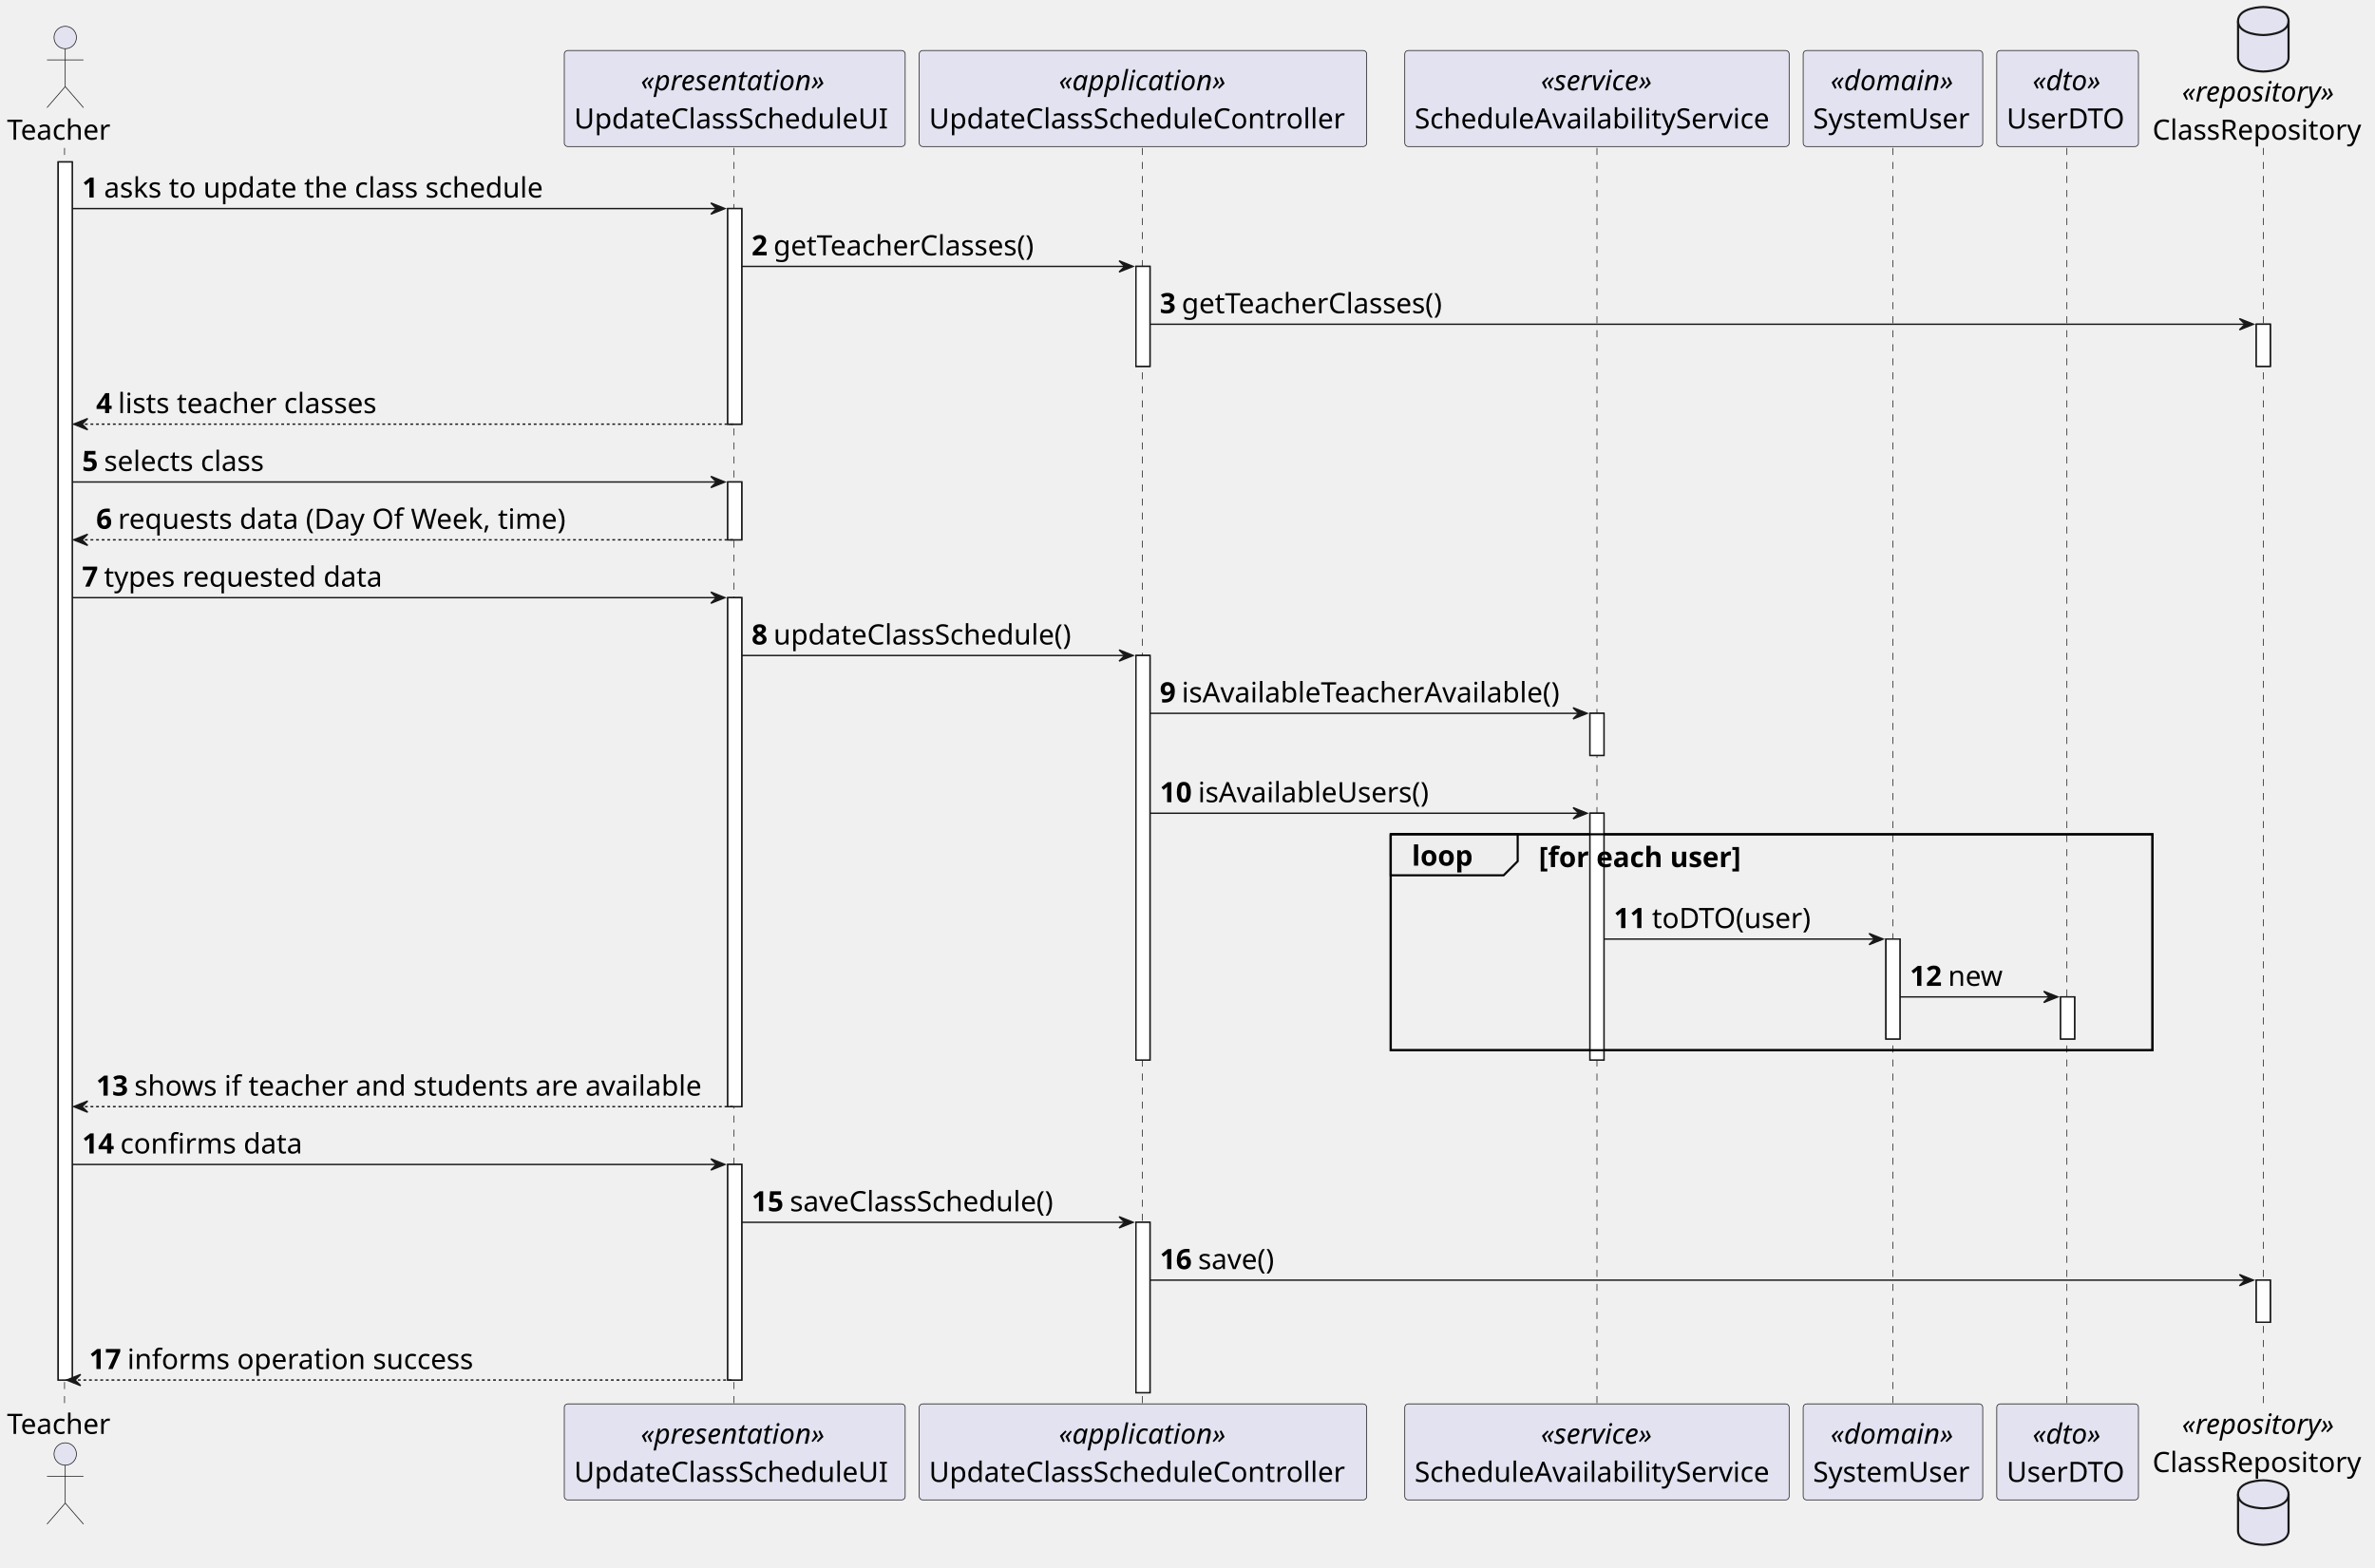
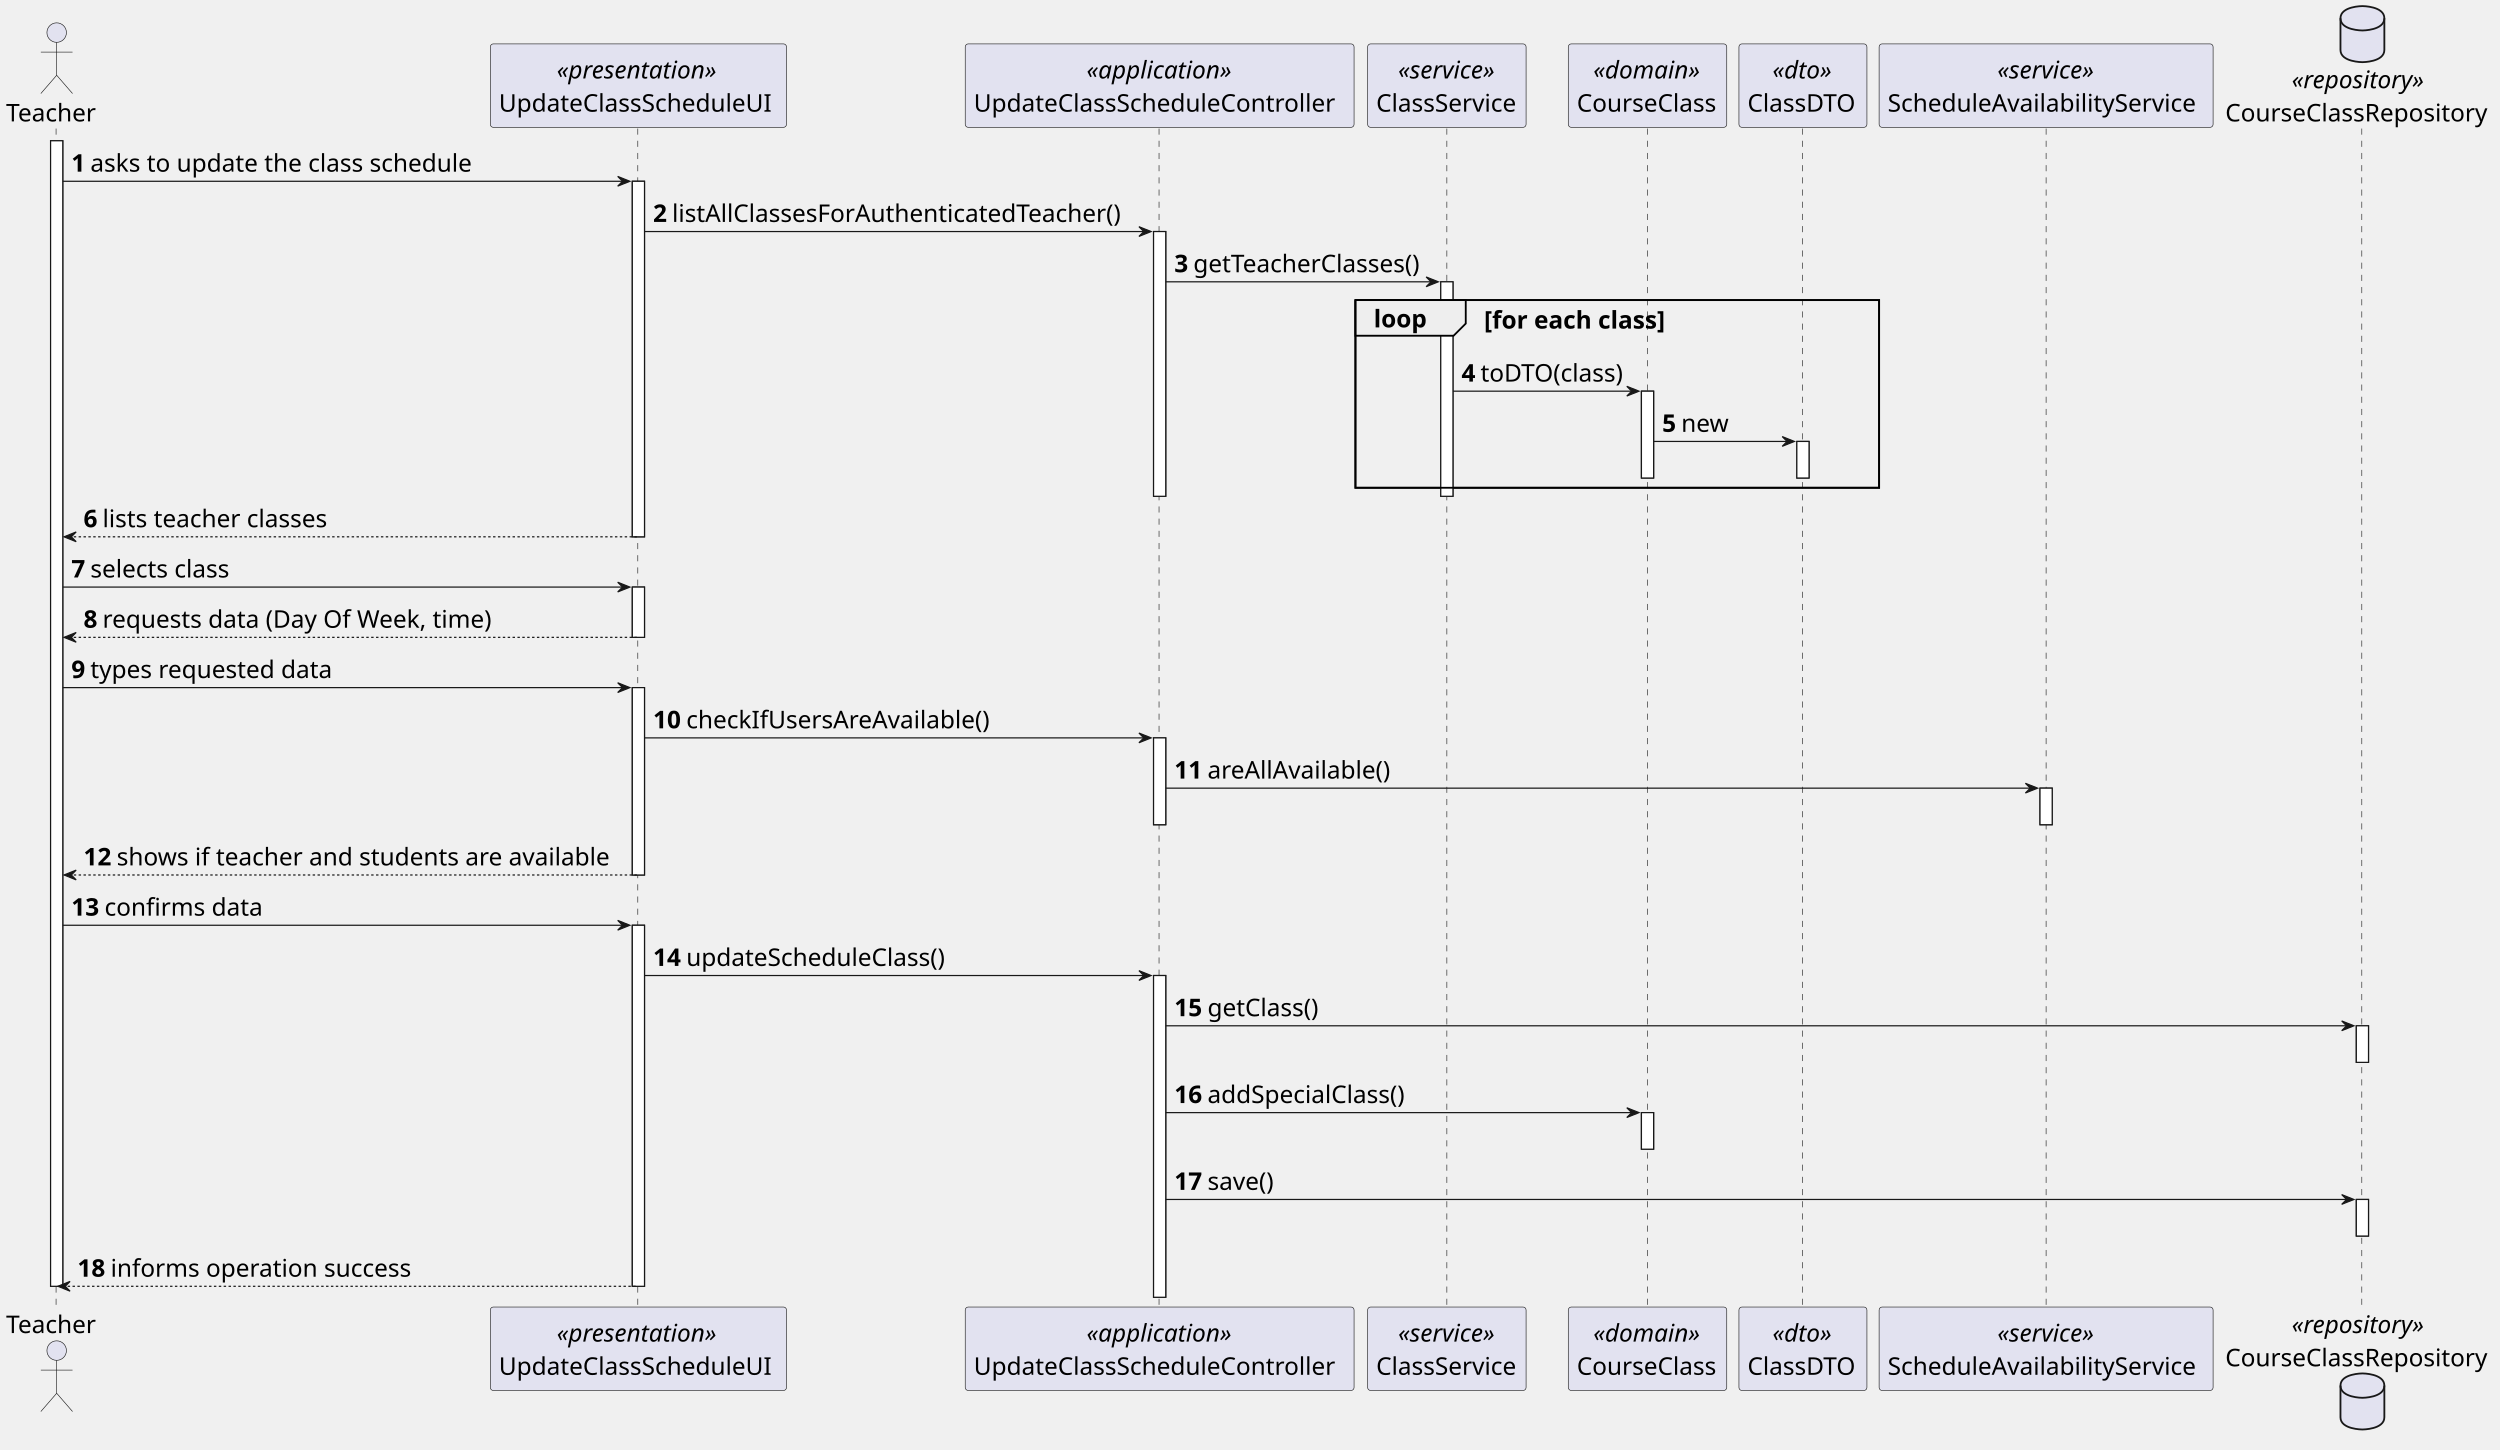
- <svg xmlns="http://www.w3.org/2000/svg" contentStyleType="text/css" height="1118px" preserveAspectRatio="none" style="width:1693px;height:1118px;background:#FFFFFF;" version="1.1" viewBox="0 0 1693 1118" width="1693px" zoomAndPan="magnify">
+ <svg xmlns="http://www.w3.org/2000/svg" contentStyleType="text/css" height="1189px" preserveAspectRatio="none" style="width:2051px;height:1189px;background:#FFFFFF;" version="1.1" viewBox="0 0 2051 1189" width="2051px" zoomAndPan="magnify">
  <defs />
  <g>
-     <rect fill="#FFFFFF" height="868.559" style="stroke:#181818;stroke-width:1.0;" width="10" x="41.5" y="115.48" />
-     <rect fill="#FFFFFF" height="153.72" style="stroke:#181818;stroke-width:1.0;" width="10" x="518.75" y="148.72" />
-     <rect fill="#FFFFFF" height="41.24" style="stroke:#181818;stroke-width:1.0;" width="10" x="518.75" y="343.68" />
-     <rect fill="#FFFFFF" height="362.92" style="stroke:#181818;stroke-width:1.0;" width="10" x="518.75" y="426.16" />
-     <rect fill="#FFFFFF" height="153.72" style="stroke:#181818;stroke-width:1.0;" width="10" x="518.75" y="830.319" />
-     <rect fill="#FFFFFF" height="71.24" style="stroke:#181818;stroke-width:1.0;" width="10" x="809.75" y="189.96" />
-     <rect fill="#FFFFFF" height="288.44" style="stroke:#181818;stroke-width:1.0;" width="10" x="809.75" y="467.4" />
-     <rect fill="#FFFFFF" height="121.48" style="stroke:#181818;stroke-width:1.0;" width="10" x="809.75" y="871.559" />
-     <rect fill="#FFFFFF" height="30" style="stroke:#181818;stroke-width:1.0;" width="10" x="1133.375" y="508.64" />
-     <rect fill="#FFFFFF" height="175.96" style="stroke:#181818;stroke-width:1.0;" width="10" x="1133.375" y="579.88" />
-     <rect fill="#FFFFFF" height="71.24" style="stroke:#181818;stroke-width:1.0;" width="10" x="1344.375" y="669.6" />
-     <rect fill="#FFFFFF" height="30" style="stroke:#181818;stroke-width:1.0;" width="10" x="1468.875" y="710.84" />
-     <rect fill="#FFFFFF" height="30" style="stroke:#181818;stroke-width:1.0;" width="10" x="1608.375" y="231.2" />
-     <rect fill="#FFFFFF" height="30" style="stroke:#181818;stroke-width:1.0;" width="10" x="1608.375" y="912.799" />
-     <rect fill="none" height="153.96" style="stroke:#000000;stroke-width:1.5;" width="543" x="991.375" y="594.88" />
-     <line style="stroke:#181818;stroke-width:0.5;stroke-dasharray:5.0,5.0;" x1="46" x2="46" y1="105.48" y2="1002.039" />
-     <line style="stroke:#181818;stroke-width:0.5;stroke-dasharray:5.0,5.0;" x1="523.25" x2="523.25" y1="105.48" y2="1002.039" />
-     <line style="stroke:#181818;stroke-width:0.5;stroke-dasharray:5.0,5.0;" x1="814.25" x2="814.25" y1="105.48" y2="1002.039" />
-     <line style="stroke:#181818;stroke-width:0.5;stroke-dasharray:5.0,5.0;" x1="1138.375" x2="1138.375" y1="105.48" y2="1002.039" />
-     <line style="stroke:#181818;stroke-width:0.5;stroke-dasharray:5.0,5.0;" x1="1349.375" x2="1349.375" y1="105.48" y2="1002.039" />
-     <line style="stroke:#181818;stroke-width:0.5;stroke-dasharray:5.0,5.0;" x1="1473.375" x2="1473.375" y1="105.48" y2="1002.039" />
-     <line style="stroke:#181818;stroke-width:0.5;stroke-dasharray:5.0,5.0;" x1="1613.375" x2="1613.375" y1="105.48" y2="1002.039" />
+     <rect fill="#FFFFFF" height="939.799" style="stroke:#181818;stroke-width:1.0;" width="10" x="41.5" y="115.48" />
+     <rect fill="#FFFFFF" height="291.68" style="stroke:#181818;stroke-width:1.0;" width="10" x="518.75" y="148.72" />
+     <rect fill="#FFFFFF" height="41.24" style="stroke:#181818;stroke-width:1.0;" width="10" x="518.75" y="481.64" />
+     <rect fill="#FFFFFF" height="153.72" style="stroke:#181818;stroke-width:1.0;" width="10" x="518.75" y="564.12" />
+     <rect fill="#FFFFFF" height="296.2" style="stroke:#181818;stroke-width:1.0;" width="10" x="518.75" y="759.08" />
+     <rect fill="#FFFFFF" height="217.2" style="stroke:#181818;stroke-width:1.0;" width="10" x="946.375" y="189.96" />
+     <rect fill="#FFFFFF" height="71.24" style="stroke:#181818;stroke-width:1.0;" width="10" x="946.375" y="605.36" />
+     <rect fill="#FFFFFF" height="263.96" style="stroke:#181818;stroke-width:1.0;" width="10" x="946.375" y="800.319" />
+     <rect fill="#FFFFFF" height="175.96" style="stroke:#181818;stroke-width:1.0;" width="10" x="1182" y="231.2" />
+     <rect fill="#FFFFFF" height="71.24" style="stroke:#181818;stroke-width:1.0;" width="10" x="1346.625" y="320.92" />
+     <rect fill="#FFFFFF" height="30" style="stroke:#181818;stroke-width:1.0;" width="10" x="1346.625" y="912.799" />
+     <rect fill="#FFFFFF" height="30" style="stroke:#181818;stroke-width:1.0;" width="10" x="1474.125" y="362.16" />
+     <rect fill="#FFFFFF" height="30" style="stroke:#181818;stroke-width:1.0;" width="10" x="1673.625" y="646.6" />
+     <rect fill="#FFFFFF" height="30" style="stroke:#181818;stroke-width:1.0;" width="10" x="1933.125" y="841.559" />
+     <rect fill="#FFFFFF" height="30" style="stroke:#181818;stroke-width:1.0;" width="10" x="1933.125" y="984.039" />
+     <rect fill="none" height="153.96" style="stroke:#000000;stroke-width:1.5;" width="429.625" x="1112" y="246.2" />
+     <line style="stroke:#181818;stroke-width:0.5;stroke-dasharray:5.0,5.0;" x1="46" x2="46" y1="105.48" y2="1073.279" />
+     <line style="stroke:#181818;stroke-width:0.5;stroke-dasharray:5.0,5.0;" x1="523.25" x2="523.25" y1="105.48" y2="1073.279" />
+     <line style="stroke:#181818;stroke-width:0.5;stroke-dasharray:5.0,5.0;" x1="950.875" x2="950.875" y1="105.48" y2="1073.279" />
+     <line style="stroke:#181818;stroke-width:0.5;stroke-dasharray:5.0,5.0;" x1="1187" x2="1187" y1="105.48" y2="1073.279" />
+     <line style="stroke:#181818;stroke-width:0.5;stroke-dasharray:5.0,5.0;" x1="1351.625" x2="1351.625" y1="105.48" y2="1073.279" />
+     <line style="stroke:#181818;stroke-width:0.5;stroke-dasharray:5.0,5.0;" x1="1478.625" x2="1478.625" y1="105.48" y2="1073.279" />
+     <line style="stroke:#181818;stroke-width:0.5;stroke-dasharray:5.0,5.0;" x1="1678.625" x2="1678.625" y1="105.48" y2="1073.279" />
+     <line style="stroke:#181818;stroke-width:0.5;stroke-dasharray:5.0,5.0;" x1="1937.625" x2="1937.625" y1="105.48" y2="1073.279" />
    <text fill="#000000" font-family="sans-serif" font-size="20" lengthAdjust="spacing" textLength="77" x="5" y="99.62">Teacher</text>
    <ellipse cx="46.5" cy="26.74" fill="#E2E2F0" rx="8" ry="8" style="stroke:#181818;stroke-width:0.5;" />
    <path d="M46.5,34.74 L46.5,61.74 M33.5,42.74 L59.5,42.74 M46.5,61.74 L33.5,76.74 M46.5,61.74 L59.5,76.74 " fill="none" style="stroke:#181818;stroke-width:0.5;" />
-     <text fill="#000000" font-family="sans-serif" font-size="20" lengthAdjust="spacing" textLength="77" x="5" y="1022.419">Teacher</text>
-     <ellipse cx="46.5" cy="1036.779" fill="#E2E2F0" rx="8" ry="8" style="stroke:#181818;stroke-width:0.5;" />
-     <path d="M46.5,1044.779 L46.5,1071.779 M33.5,1052.779 L59.5,1052.779 M46.5,1071.779 L33.5,1086.779 M46.5,1071.779 L59.5,1086.779 " fill="none" style="stroke:#181818;stroke-width:0.5;" />
+     <text fill="#000000" font-family="sans-serif" font-size="20" lengthAdjust="spacing" textLength="77" x="5" y="1093.659">Teacher</text>
+     <ellipse cx="46.5" cy="1108.019" fill="#E2E2F0" rx="8" ry="8" style="stroke:#181818;stroke-width:0.5;" />
+     <path d="M46.5,1116.019 L46.5,1143.019 M33.5,1124.019 L59.5,1124.019 M46.5,1143.019 L33.5,1158.019 M46.5,1143.019 L59.5,1158.019 " fill="none" style="stroke:#181818;stroke-width:0.5;" />
    <rect fill="#E2E2F0" height="68.48" rx="2.5" ry="2.5" style="stroke:#181818;stroke-width:0.5;" width="243" x="402.25" y="36" />
    <text fill="#000000" font-family="sans-serif" font-size="20" font-style="italic" lengthAdjust="spacing" textLength="134" x="456.75" y="64.38">«presentation»</text>
    <text fill="#000000" font-family="sans-serif" font-size="20" lengthAdjust="spacing" textLength="229" x="409.25" y="91.62">UpdateClassScheduleUI</text>
-     <rect fill="#E2E2F0" height="68.48" rx="2.5" ry="2.5" style="stroke:#181818;stroke-width:0.5;" width="243" x="402.25" y="1001.039" />
-     <text fill="#000000" font-family="sans-serif" font-size="20" font-style="italic" lengthAdjust="spacing" textLength="134" x="456.75" y="1029.419">«presentation»</text>
-     <text fill="#000000" font-family="sans-serif" font-size="20" lengthAdjust="spacing" textLength="229" x="409.25" y="1056.659">UpdateClassScheduleUI</text>
-     <rect fill="#E2E2F0" height="68.48" rx="2.5" ry="2.5" style="stroke:#181818;stroke-width:0.5;" width="319" x="655.25" y="36" />
-     <text fill="#000000" font-family="sans-serif" font-size="20" font-style="italic" lengthAdjust="spacing" textLength="120" x="754.75" y="64.38">«application»</text>
-     <text fill="#000000" font-family="sans-serif" font-size="20" lengthAdjust="spacing" textLength="305" x="662.25" y="91.62">UpdateClassScheduleController</text>
-     <rect fill="#E2E2F0" height="68.48" rx="2.5" ry="2.5" style="stroke:#181818;stroke-width:0.5;" width="319" x="655.25" y="1001.039" />
-     <text fill="#000000" font-family="sans-serif" font-size="20" font-style="italic" lengthAdjust="spacing" textLength="120" x="754.75" y="1029.419">«application»</text>
-     <text fill="#000000" font-family="sans-serif" font-size="20" lengthAdjust="spacing" textLength="305" x="662.25" y="1056.659">UpdateClassScheduleController</text>
-     <rect fill="#E2E2F0" height="68.48" rx="2.5" ry="2.5" style="stroke:#181818;stroke-width:0.5;" width="274" x="1001.375" y="36" />
-     <text fill="#000000" font-family="sans-serif" font-size="20" font-style="italic" lengthAdjust="spacing" textLength="80" x="1098.375" y="64.38">«service»</text>
-     <text fill="#000000" font-family="sans-serif" font-size="20" lengthAdjust="spacing" textLength="260" x="1008.375" y="91.62">ScheduleAvailabilityService</text>
-     <rect fill="#E2E2F0" height="68.48" rx="2.5" ry="2.5" style="stroke:#181818;stroke-width:0.5;" width="274" x="1001.375" y="1001.039" />
-     <text fill="#000000" font-family="sans-serif" font-size="20" font-style="italic" lengthAdjust="spacing" textLength="80" x="1098.375" y="1029.419">«service»</text>
-     <text fill="#000000" font-family="sans-serif" font-size="20" lengthAdjust="spacing" textLength="260" x="1008.375" y="1056.659">ScheduleAvailabilityService</text>
-     <rect fill="#E2E2F0" height="68.48" rx="2.5" ry="2.5" style="stroke:#181818;stroke-width:0.5;" width="128" x="1285.375" y="36" />
-     <text fill="#000000" font-family="sans-serif" font-size="20" font-style="italic" lengthAdjust="spacing" textLength="89" x="1304.875" y="64.38">«domain»</text>
-     <text fill="#000000" font-family="sans-serif" font-size="20" lengthAdjust="spacing" textLength="114" x="1292.375" y="91.62">SystemUser</text>
-     <rect fill="#E2E2F0" height="68.48" rx="2.5" ry="2.5" style="stroke:#181818;stroke-width:0.5;" width="128" x="1285.375" y="1001.039" />
-     <text fill="#000000" font-family="sans-serif" font-size="20" font-style="italic" lengthAdjust="spacing" textLength="89" x="1304.875" y="1029.419">«domain»</text>
-     <text fill="#000000" font-family="sans-serif" font-size="20" lengthAdjust="spacing" textLength="114" x="1292.375" y="1056.659">SystemUser</text>
-     <rect fill="#E2E2F0" height="68.48" rx="2.5" ry="2.5" style="stroke:#181818;stroke-width:0.5;" width="101" x="1423.375" y="36" />
-     <text fill="#000000" font-family="sans-serif" font-size="20" font-style="italic" lengthAdjust="spacing" textLength="50" x="1448.875" y="64.38">«dto»</text>
-     <text fill="#000000" font-family="sans-serif" font-size="20" lengthAdjust="spacing" textLength="87" x="1430.375" y="91.62">UserDTO</text>
-     <rect fill="#E2E2F0" height="68.48" rx="2.5" ry="2.5" style="stroke:#181818;stroke-width:0.5;" width="101" x="1423.375" y="1001.039" />
-     <text fill="#000000" font-family="sans-serif" font-size="20" font-style="italic" lengthAdjust="spacing" textLength="50" x="1448.875" y="1029.419">«dto»</text>
-     <text fill="#000000" font-family="sans-serif" font-size="20" lengthAdjust="spacing" textLength="87" x="1430.375" y="1056.659">UserDTO</text>
-     <text fill="#000000" font-family="sans-serif" font-size="20" font-style="italic" lengthAdjust="spacing" textLength="110" x="1555.375" y="72.38">«repository»</text>
-     <text fill="#000000" font-family="sans-serif" font-size="20" lengthAdjust="spacing" textLength="152" x="1534.375" y="99.62">ClassRepository</text>
-     <path d="M1595.375,15 C1595.375,5 1613.375,5 1613.375,5 C1613.375,5 1631.375,5 1631.375,15 L1631.375,41 C1631.375,51 1613.375,51 1613.375,51 C1613.375,51 1595.375,51 1595.375,41 L1595.375,15 " fill="#E2E2F0" style="stroke:#181818;stroke-width:1.5;" />
-     <path d="M1595.375,15 C1595.375,25 1613.375,25 1613.375,25 C1613.375,25 1631.375,25 1631.375,15 " fill="none" style="stroke:#181818;stroke-width:1.5;" />
-     <text fill="#000000" font-family="sans-serif" font-size="20" font-style="italic" lengthAdjust="spacing" textLength="110" x="1555.375" y="1022.419">«repository»</text>
-     <text fill="#000000" font-family="sans-serif" font-size="20" lengthAdjust="spacing" textLength="152" x="1534.375" y="1049.659">ClassRepository</text>
-     <path d="M1595.375,1065.519 C1595.375,1055.519 1613.375,1055.519 1613.375,1055.519 C1613.375,1055.519 1631.375,1055.519 1631.375,1065.519 L1631.375,1091.519 C1631.375,1101.519 1613.375,1101.519 1613.375,1101.519 C1613.375,1101.519 1595.375,1101.519 1595.375,1091.519 L1595.375,1065.519 " fill="#E2E2F0" style="stroke:#181818;stroke-width:1.5;" />
-     <path d="M1595.375,1065.519 C1595.375,1075.519 1613.375,1075.519 1613.375,1075.519 C1613.375,1075.519 1631.375,1075.519 1631.375,1065.519 " fill="none" style="stroke:#181818;stroke-width:1.5;" />
-     <rect fill="#FFFFFF" height="868.559" style="stroke:#181818;stroke-width:1.0;" width="10" x="41.5" y="115.48" />
-     <rect fill="#FFFFFF" height="153.72" style="stroke:#181818;stroke-width:1.0;" width="10" x="518.75" y="148.72" />
-     <rect fill="#FFFFFF" height="41.24" style="stroke:#181818;stroke-width:1.0;" width="10" x="518.75" y="343.68" />
-     <rect fill="#FFFFFF" height="362.92" style="stroke:#181818;stroke-width:1.0;" width="10" x="518.75" y="426.16" />
-     <rect fill="#FFFFFF" height="153.72" style="stroke:#181818;stroke-width:1.0;" width="10" x="518.75" y="830.319" />
-     <rect fill="#FFFFFF" height="71.24" style="stroke:#181818;stroke-width:1.0;" width="10" x="809.75" y="189.96" />
-     <rect fill="#FFFFFF" height="288.44" style="stroke:#181818;stroke-width:1.0;" width="10" x="809.75" y="467.4" />
-     <rect fill="#FFFFFF" height="121.48" style="stroke:#181818;stroke-width:1.0;" width="10" x="809.75" y="871.559" />
-     <rect fill="#FFFFFF" height="30" style="stroke:#181818;stroke-width:1.0;" width="10" x="1133.375" y="508.64" />
-     <rect fill="#FFFFFF" height="175.96" style="stroke:#181818;stroke-width:1.0;" width="10" x="1133.375" y="579.88" />
-     <rect fill="#FFFFFF" height="71.24" style="stroke:#181818;stroke-width:1.0;" width="10" x="1344.375" y="669.6" />
-     <rect fill="#FFFFFF" height="30" style="stroke:#181818;stroke-width:1.0;" width="10" x="1468.875" y="710.84" />
-     <rect fill="#FFFFFF" height="30" style="stroke:#181818;stroke-width:1.0;" width="10" x="1608.375" y="231.2" />
-     <rect fill="#FFFFFF" height="30" style="stroke:#181818;stroke-width:1.0;" width="10" x="1608.375" y="912.799" />
+     <rect fill="#E2E2F0" height="68.48" rx="2.5" ry="2.5" style="stroke:#181818;stroke-width:0.5;" width="243" x="402.25" y="1072.279" />
+     <text fill="#000000" font-family="sans-serif" font-size="20" font-style="italic" lengthAdjust="spacing" textLength="134" x="456.75" y="1100.659">«presentation»</text>
+     <text fill="#000000" font-family="sans-serif" font-size="20" lengthAdjust="spacing" textLength="229" x="409.25" y="1127.899">UpdateClassScheduleUI</text>
+     <rect fill="#E2E2F0" height="68.48" rx="2.5" ry="2.5" style="stroke:#181818;stroke-width:0.5;" width="319" x="791.875" y="36" />
+     <text fill="#000000" font-family="sans-serif" font-size="20" font-style="italic" lengthAdjust="spacing" textLength="120" x="891.375" y="64.38">«application»</text>
+     <text fill="#000000" font-family="sans-serif" font-size="20" lengthAdjust="spacing" textLength="305" x="798.875" y="91.62">UpdateClassScheduleController</text>
+     <rect fill="#E2E2F0" height="68.48" rx="2.5" ry="2.5" style="stroke:#181818;stroke-width:0.5;" width="319" x="791.875" y="1072.279" />
+     <text fill="#000000" font-family="sans-serif" font-size="20" font-style="italic" lengthAdjust="spacing" textLength="120" x="891.375" y="1100.659">«application»</text>
+     <text fill="#000000" font-family="sans-serif" font-size="20" lengthAdjust="spacing" textLength="305" x="798.875" y="1127.899">UpdateClassScheduleController</text>
+     <rect fill="#E2E2F0" height="68.48" rx="2.5" ry="2.5" style="stroke:#181818;stroke-width:0.5;" width="130" x="1122" y="36" />
+     <text fill="#000000" font-family="sans-serif" font-size="20" font-style="italic" lengthAdjust="spacing" textLength="80" x="1147" y="64.38">«service»</text>
+     <text fill="#000000" font-family="sans-serif" font-size="20" lengthAdjust="spacing" textLength="116" x="1129" y="91.62">ClassService</text>
+     <rect fill="#E2E2F0" height="68.48" rx="2.5" ry="2.5" style="stroke:#181818;stroke-width:0.5;" width="130" x="1122" y="1072.279" />
+     <text fill="#000000" font-family="sans-serif" font-size="20" font-style="italic" lengthAdjust="spacing" textLength="80" x="1147" y="1100.659">«service»</text>
+     <text fill="#000000" font-family="sans-serif" font-size="20" lengthAdjust="spacing" textLength="116" x="1129" y="1127.899">ClassService</text>
+     <rect fill="#E2E2F0" height="68.48" rx="2.5" ry="2.5" style="stroke:#181818;stroke-width:0.5;" width="130" x="1286.625" y="36" />
+     <text fill="#000000" font-family="sans-serif" font-size="20" font-style="italic" lengthAdjust="spacing" textLength="89" x="1307.125" y="64.38">«domain»</text>
+     <text fill="#000000" font-family="sans-serif" font-size="20" lengthAdjust="spacing" textLength="116" x="1293.625" y="91.62">CourseClass</text>
+     <rect fill="#E2E2F0" height="68.48" rx="2.5" ry="2.5" style="stroke:#181818;stroke-width:0.5;" width="130" x="1286.625" y="1072.279" />
+     <text fill="#000000" font-family="sans-serif" font-size="20" font-style="italic" lengthAdjust="spacing" textLength="89" x="1307.125" y="1100.659">«domain»</text>
+     <text fill="#000000" font-family="sans-serif" font-size="20" lengthAdjust="spacing" textLength="116" x="1293.625" y="1127.899">CourseClass</text>
+     <rect fill="#E2E2F0" height="68.48" rx="2.5" ry="2.5" style="stroke:#181818;stroke-width:0.5;" width="105" x="1426.625" y="36" />
+     <text fill="#000000" font-family="sans-serif" font-size="20" font-style="italic" lengthAdjust="spacing" textLength="50" x="1454.125" y="64.38">«dto»</text>
+     <text fill="#000000" font-family="sans-serif" font-size="20" lengthAdjust="spacing" textLength="91" x="1433.625" y="91.62">ClassDTO</text>
+     <rect fill="#E2E2F0" height="68.48" rx="2.5" ry="2.5" style="stroke:#181818;stroke-width:0.5;" width="105" x="1426.625" y="1072.279" />
+     <text fill="#000000" font-family="sans-serif" font-size="20" font-style="italic" lengthAdjust="spacing" textLength="50" x="1454.125" y="1100.659">«dto»</text>
+     <text fill="#000000" font-family="sans-serif" font-size="20" lengthAdjust="spacing" textLength="91" x="1433.625" y="1127.899">ClassDTO</text>
+     <rect fill="#E2E2F0" height="68.48" rx="2.5" ry="2.5" style="stroke:#181818;stroke-width:0.5;" width="274" x="1541.625" y="36" />
+     <text fill="#000000" font-family="sans-serif" font-size="20" font-style="italic" lengthAdjust="spacing" textLength="80" x="1638.625" y="64.38">«service»</text>
+     <text fill="#000000" font-family="sans-serif" font-size="20" lengthAdjust="spacing" textLength="260" x="1548.625" y="91.62">ScheduleAvailabilityService</text>
+     <rect fill="#E2E2F0" height="68.48" rx="2.5" ry="2.5" style="stroke:#181818;stroke-width:0.5;" width="274" x="1541.625" y="1072.279" />
+     <text fill="#000000" font-family="sans-serif" font-size="20" font-style="italic" lengthAdjust="spacing" textLength="80" x="1638.625" y="1100.659">«service»</text>
+     <text fill="#000000" font-family="sans-serif" font-size="20" lengthAdjust="spacing" textLength="260" x="1548.625" y="1127.899">ScheduleAvailabilityService</text>
+     <text fill="#000000" font-family="sans-serif" font-size="20" font-style="italic" lengthAdjust="spacing" textLength="110" x="1880.125" y="72.38">«repository»</text>
+     <text fill="#000000" font-family="sans-serif" font-size="20" lengthAdjust="spacing" textLength="219" x="1825.625" y="99.62">CourseClassRepository</text>
+     <path d="M1920.125,15 C1920.125,5 1938.125,5 1938.125,5 C1938.125,5 1956.125,5 1956.125,15 L1956.125,41 C1956.125,51 1938.125,51 1938.125,51 C1938.125,51 1920.125,51 1920.125,41 L1920.125,15 " fill="#E2E2F0" style="stroke:#181818;stroke-width:1.5;" />
+     <path d="M1920.125,15 C1920.125,25 1938.125,25 1938.125,25 C1938.125,25 1956.125,25 1956.125,15 " fill="none" style="stroke:#181818;stroke-width:1.5;" />
+     <text fill="#000000" font-family="sans-serif" font-size="20" font-style="italic" lengthAdjust="spacing" textLength="110" x="1880.125" y="1093.659">«repository»</text>
+     <text fill="#000000" font-family="sans-serif" font-size="20" lengthAdjust="spacing" textLength="219" x="1825.625" y="1120.899">CourseClassRepository</text>
+     <path d="M1920.125,1136.759 C1920.125,1126.759 1938.125,1126.759 1938.125,1126.759 C1938.125,1126.759 1956.125,1126.759 1956.125,1136.759 L1956.125,1162.759 C1956.125,1172.759 1938.125,1172.759 1938.125,1172.759 C1938.125,1172.759 1920.125,1172.759 1920.125,1162.759 L1920.125,1136.759 " fill="#E2E2F0" style="stroke:#181818;stroke-width:1.5;" />
+     <path d="M1920.125,1136.759 C1920.125,1146.759 1938.125,1146.759 1938.125,1146.759 C1938.125,1146.759 1956.125,1146.759 1956.125,1136.759 " fill="none" style="stroke:#181818;stroke-width:1.5;" />
+     <rect fill="#FFFFFF" height="939.799" style="stroke:#181818;stroke-width:1.0;" width="10" x="41.5" y="115.48" />
+     <rect fill="#FFFFFF" height="291.68" style="stroke:#181818;stroke-width:1.0;" width="10" x="518.75" y="148.72" />
+     <rect fill="#FFFFFF" height="41.24" style="stroke:#181818;stroke-width:1.0;" width="10" x="518.75" y="481.64" />
+     <rect fill="#FFFFFF" height="153.72" style="stroke:#181818;stroke-width:1.0;" width="10" x="518.75" y="564.12" />
+     <rect fill="#FFFFFF" height="296.2" style="stroke:#181818;stroke-width:1.0;" width="10" x="518.75" y="759.08" />
+     <rect fill="#FFFFFF" height="217.2" style="stroke:#181818;stroke-width:1.0;" width="10" x="946.375" y="189.96" />
+     <rect fill="#FFFFFF" height="71.24" style="stroke:#181818;stroke-width:1.0;" width="10" x="946.375" y="605.36" />
+     <rect fill="#FFFFFF" height="263.96" style="stroke:#181818;stroke-width:1.0;" width="10" x="946.375" y="800.319" />
+     <rect fill="#FFFFFF" height="175.96" style="stroke:#181818;stroke-width:1.0;" width="10" x="1182" y="231.2" />
+     <rect fill="#FFFFFF" height="71.24" style="stroke:#181818;stroke-width:1.0;" width="10" x="1346.625" y="320.92" />
+     <rect fill="#FFFFFF" height="30" style="stroke:#181818;stroke-width:1.0;" width="10" x="1346.625" y="912.799" />
+     <rect fill="#FFFFFF" height="30" style="stroke:#181818;stroke-width:1.0;" width="10" x="1474.125" y="362.16" />
+     <rect fill="#FFFFFF" height="30" style="stroke:#181818;stroke-width:1.0;" width="10" x="1673.625" y="646.6" />
+     <rect fill="#FFFFFF" height="30" style="stroke:#181818;stroke-width:1.0;" width="10" x="1933.125" y="841.559" />
+     <rect fill="#FFFFFF" height="30" style="stroke:#181818;stroke-width:1.0;" width="10" x="1933.125" y="984.039" />
    <polygon fill="#181818" points="506.75,144.72,516.75,148.72,506.75,152.72,510.75,148.72" style="stroke:#181818;stroke-width:1.0;" />
    <line style="stroke:#181818;stroke-width:1.0;" x1="51.5" x2="512.75" y1="148.72" y2="148.72" />
    <text fill="#000000" font-family="sans-serif" font-size="20" font-weight="bold" lengthAdjust="spacing" textLength="11.625" x="58.5" y="140.86">1</text>
    <text fill="#000000" font-family="sans-serif" font-size="20" lengthAdjust="spacing" textLength="320" x="74.125" y="140.86">asks to update the class schedule</text>
-     <polygon fill="#181818" points="797.75,185.96,807.75,189.96,797.75,193.96,801.75,189.96" style="stroke:#181818;stroke-width:1.0;" />
-     <line style="stroke:#181818;stroke-width:1.0;" x1="528.75" x2="803.75" y1="189.96" y2="189.96" />
+     <polygon fill="#181818" points="934.375,185.96,944.375,189.96,934.375,193.96,938.375,189.96" style="stroke:#181818;stroke-width:1.0;" />
+     <line style="stroke:#181818;stroke-width:1.0;" x1="528.75" x2="940.375" y1="189.96" y2="189.96" />
    <text fill="#000000" font-family="sans-serif" font-size="20" font-weight="bold" lengthAdjust="spacing" textLength="11.625" x="535.75" y="182.1">2</text>
-     <text fill="#000000" font-family="sans-serif" font-size="20" lengthAdjust="spacing" textLength="191" x="551.375" y="182.1">getTeacherClasses()</text>
-     <polygon fill="#181818" points="1596.375,227.2,1606.375,231.2,1596.375,235.2,1600.375,231.2" style="stroke:#181818;stroke-width:1.0;" />
-     <line style="stroke:#181818;stroke-width:1.0;" x1="819.75" x2="1602.375" y1="231.2" y2="231.2" />
-     <text fill="#000000" font-family="sans-serif" font-size="20" font-weight="bold" lengthAdjust="spacing" textLength="11.625" x="826.75" y="223.34">3</text>
-     <text fill="#000000" font-family="sans-serif" font-size="20" lengthAdjust="spacing" textLength="191" x="842.375" y="223.34">getTeacherClasses()</text>
-     <polygon fill="#181818" points="62.5,298.44,52.5,302.44,62.5,306.44,58.5,302.44" style="stroke:#181818;stroke-width:1.0;" />
-     <line style="stroke:#181818;stroke-width:1.0;stroke-dasharray:2.0,2.0;" x1="56.5" x2="522.75" y1="302.44" y2="302.44" />
-     <text fill="#000000" font-family="sans-serif" font-size="20" font-weight="bold" lengthAdjust="spacing" textLength="11.625" x="68.5" y="294.58">4</text>
-     <text fill="#000000" font-family="sans-serif" font-size="20" lengthAdjust="spacing" textLength="189" x="84.125" y="294.58">lists teacher classes</text>
-     <polygon fill="#181818" points="506.75,339.68,516.75,343.68,506.75,347.68,510.75,343.68" style="stroke:#181818;stroke-width:1.0;" />
-     <line style="stroke:#181818;stroke-width:1.0;" x1="51.5" x2="512.75" y1="343.68" y2="343.68" />
-     <text fill="#000000" font-family="sans-serif" font-size="20" font-weight="bold" lengthAdjust="spacing" textLength="11.625" x="58.5" y="335.82">5</text>
-     <text fill="#000000" font-family="sans-serif" font-size="20" lengthAdjust="spacing" textLength="116" x="74.125" y="335.82">selects class</text>
-     <polygon fill="#181818" points="62.5,380.92,52.5,384.92,62.5,388.92,58.5,384.92" style="stroke:#181818;stroke-width:1.0;" />
-     <line style="stroke:#181818;stroke-width:1.0;stroke-dasharray:2.0,2.0;" x1="56.5" x2="522.75" y1="384.92" y2="384.92" />
-     <text fill="#000000" font-family="sans-serif" font-size="20" font-weight="bold" lengthAdjust="spacing" textLength="11.625" x="68.5" y="377.06">6</text>
-     <text fill="#000000" font-family="sans-serif" font-size="20" lengthAdjust="spacing" textLength="324" x="84.125" y="377.06">requests data (Day Of Week, time)</text>
-     <polygon fill="#181818" points="506.75,422.16,516.75,426.16,506.75,430.16,510.75,426.16" style="stroke:#181818;stroke-width:1.0;" />
-     <line style="stroke:#181818;stroke-width:1.0;" x1="51.5" x2="512.75" y1="426.16" y2="426.16" />
-     <text fill="#000000" font-family="sans-serif" font-size="20" font-weight="bold" lengthAdjust="spacing" textLength="11.625" x="58.5" y="418.3">7</text>
-     <text fill="#000000" font-family="sans-serif" font-size="20" lengthAdjust="spacing" textLength="204" x="74.125" y="418.3">types requested data</text>
-     <polygon fill="#181818" points="797.75,463.4,807.75,467.4,797.75,471.4,801.75,467.4" style="stroke:#181818;stroke-width:1.0;" />
-     <line style="stroke:#181818;stroke-width:1.0;" x1="528.75" x2="803.75" y1="467.4" y2="467.4" />
-     <text fill="#000000" font-family="sans-serif" font-size="20" font-weight="bold" lengthAdjust="spacing" textLength="11.625" x="535.75" y="459.54">8</text>
-     <text fill="#000000" font-family="sans-serif" font-size="20" lengthAdjust="spacing" textLength="217" x="551.375" y="459.54">updateClassSchedule()</text>
-     <polygon fill="#181818" points="1121.375,504.64,1131.375,508.64,1121.375,512.64,1125.375,508.64" style="stroke:#181818;stroke-width:1.0;" />
-     <line style="stroke:#181818;stroke-width:1.0;" x1="819.75" x2="1127.375" y1="508.64" y2="508.64" />
-     <text fill="#000000" font-family="sans-serif" font-size="20" font-weight="bold" lengthAdjust="spacing" textLength="11.625" x="826.75" y="500.78">9</text>
-     <text fill="#000000" font-family="sans-serif" font-size="20" lengthAdjust="spacing" textLength="279" x="842.375" y="500.78">isAvailableTeacherAvailable()</text>
-     <polygon fill="#181818" points="1121.375,575.88,1131.375,579.88,1121.375,583.88,1125.375,579.88" style="stroke:#181818;stroke-width:1.0;" />
-     <line style="stroke:#181818;stroke-width:1.0;" x1="819.75" x2="1127.375" y1="579.88" y2="579.88" />
-     <text fill="#000000" font-family="sans-serif" font-size="20" font-weight="bold" lengthAdjust="spacing" textLength="23.25" x="826.75" y="572.02">10</text>
-     <text fill="#000000" font-family="sans-serif" font-size="20" lengthAdjust="spacing" textLength="170" x="854" y="572.02">isAvailableUsers()</text>
-     <path d="M991.375,594.88 L1081.875,594.88 L1081.875,614.12 L1071.875,624.12 L991.375,624.12 L991.375,594.88 " fill="#EEEEEE" style="stroke:#000000;stroke-width:1.5;" />
-     <rect fill="none" height="153.96" style="stroke:#000000;stroke-width:1.5;" width="543" x="991.375" y="594.88" />
-     <text fill="#000000" font-family="sans-serif" font-size="20" font-weight="bold" lengthAdjust="spacing" textLength="45.5" x="1006.375" y="617.26">loop</text>
-     <text fill="#000000" font-family="sans-serif" font-size="20" font-weight="bold" lengthAdjust="spacing" textLength="147.125" x="1096.875" y="618.26">[for each user]</text>
-     <polygon fill="#181818" points="1332.375,665.6,1342.375,669.6,1332.375,673.6,1336.375,669.6" style="stroke:#181818;stroke-width:1.0;" />
-     <line style="stroke:#181818;stroke-width:1.0;" x1="1143.375" x2="1338.375" y1="669.6" y2="669.6" />
-     <text fill="#000000" font-family="sans-serif" font-size="20" font-weight="bold" lengthAdjust="spacing" textLength="23.25" x="1150.375" y="661.74">11</text>
-     <text fill="#000000" font-family="sans-serif" font-size="20" lengthAdjust="spacing" textLength="117" x="1177.625" y="661.74">toDTO(user)</text>
-     <polygon fill="#181818" points="1456.875,706.84,1466.875,710.84,1456.875,714.84,1460.875,710.84" style="stroke:#181818;stroke-width:1.0;" />
-     <line style="stroke:#181818;stroke-width:1.0;" x1="1354.375" x2="1462.875" y1="710.84" y2="710.84" />
-     <text fill="#000000" font-family="sans-serif" font-size="20" font-weight="bold" lengthAdjust="spacing" textLength="23.25" x="1361.375" y="702.98">12</text>
-     <text fill="#000000" font-family="sans-serif" font-size="20" lengthAdjust="spacing" textLength="40" x="1388.625" y="702.98">new</text>
-     <polygon fill="#181818" points="62.5,785.08,52.5,789.08,62.5,793.08,58.5,789.08" style="stroke:#181818;stroke-width:1.0;" />
-     <line style="stroke:#181818;stroke-width:1.0;stroke-dasharray:2.0,2.0;" x1="56.5" x2="522.75" y1="789.08" y2="789.08" />
-     <text fill="#000000" font-family="sans-serif" font-size="20" font-weight="bold" lengthAdjust="spacing" textLength="23.25" x="68.5" y="781.22">13</text>
-     <text fill="#000000" font-family="sans-serif" font-size="20" lengthAdjust="spacing" textLength="416" x="95.75" y="781.22">shows if teacher and students are available</text>
-     <polygon fill="#181818" points="506.75,826.319,516.75,830.319,506.75,834.319,510.75,830.319" style="stroke:#181818;stroke-width:1.0;" />
-     <line style="stroke:#181818;stroke-width:1.0;" x1="51.5" x2="512.75" y1="830.319" y2="830.319" />
-     <text fill="#000000" font-family="sans-serif" font-size="20" font-weight="bold" lengthAdjust="spacing" textLength="23.25" x="58.5" y="822.46">14</text>
-     <text fill="#000000" font-family="sans-serif" font-size="20" lengthAdjust="spacing" textLength="134" x="85.75" y="822.46">confirms data</text>
-     <polygon fill="#181818" points="797.75,867.559,807.75,871.559,797.75,875.559,801.75,871.559" style="stroke:#181818;stroke-width:1.0;" />
-     <line style="stroke:#181818;stroke-width:1.0;" x1="528.75" x2="803.75" y1="871.559" y2="871.559" />
-     <text fill="#000000" font-family="sans-serif" font-size="20" font-weight="bold" lengthAdjust="spacing" textLength="23.25" x="535.75" y="863.699">15</text>
-     <text fill="#000000" font-family="sans-serif" font-size="20" lengthAdjust="spacing" textLength="190" x="563" y="863.699">saveClassSchedule()</text>
-     <polygon fill="#181818" points="1596.375,908.799,1606.375,912.799,1596.375,916.799,1600.375,912.799" style="stroke:#181818;stroke-width:1.0;" />
-     <line style="stroke:#181818;stroke-width:1.0;" x1="819.75" x2="1602.375" y1="912.799" y2="912.799" />
-     <text fill="#000000" font-family="sans-serif" font-size="20" font-weight="bold" lengthAdjust="spacing" textLength="23.25" x="826.75" y="904.939">16</text>
-     <text fill="#000000" font-family="sans-serif" font-size="20" lengthAdjust="spacing" textLength="54" x="854" y="904.939">save()</text>
-     <polygon fill="#181818" points="57.5,980.039,47.5,984.039,57.5,988.039,53.5,984.039" style="stroke:#181818;stroke-width:1.0;" />
-     <line style="stroke:#181818;stroke-width:1.0;stroke-dasharray:2.0,2.0;" x1="51.5" x2="522.75" y1="984.039" y2="984.039" />
-     <text fill="#000000" font-family="sans-serif" font-size="20" font-weight="bold" lengthAdjust="spacing" textLength="23.25" x="63.5" y="976.179">17</text>
-     <text fill="#000000" font-family="sans-serif" font-size="20" lengthAdjust="spacing" textLength="254" x="90.75" y="976.179">informs operation success</text>
+     <text fill="#000000" font-family="sans-serif" font-size="20" lengthAdjust="spacing" textLength="383" x="551.375" y="182.1">listAllClassesForAuthenticatedTeacher()</text>
+     <polygon fill="#181818" points="1170,227.2,1180,231.2,1170,235.2,1174,231.2" style="stroke:#181818;stroke-width:1.0;" />
+     <line style="stroke:#181818;stroke-width:1.0;" x1="956.375" x2="1176" y1="231.2" y2="231.2" />
+     <text fill="#000000" font-family="sans-serif" font-size="20" font-weight="bold" lengthAdjust="spacing" textLength="11.625" x="963.375" y="223.34">3</text>
+     <text fill="#000000" font-family="sans-serif" font-size="20" lengthAdjust="spacing" textLength="191" x="979" y="223.34">getTeacherClasses()</text>
+     <path d="M1112,246.2 L1202.5,246.2 L1202.5,265.44 L1192.5,275.44 L1112,275.44 L1112,246.2 " fill="#EEEEEE" style="stroke:#000000;stroke-width:1.5;" />
+     <rect fill="none" height="153.96" style="stroke:#000000;stroke-width:1.5;" width="429.625" x="1112" y="246.2" />
+     <text fill="#000000" font-family="sans-serif" font-size="20" font-weight="bold" lengthAdjust="spacing" textLength="45.5" x="1127" y="268.58">loop</text>
+     <text fill="#000000" font-family="sans-serif" font-size="20" font-weight="bold" lengthAdjust="spacing" textLength="150.75" x="1217.5" y="269.58">[for each class]</text>
+     <polygon fill="#181818" points="1334.625,316.92,1344.625,320.92,1334.625,324.92,1338.625,320.92" style="stroke:#181818;stroke-width:1.0;" />
+     <line style="stroke:#181818;stroke-width:1.0;" x1="1192" x2="1340.625" y1="320.92" y2="320.92" />
+     <text fill="#000000" font-family="sans-serif" font-size="20" font-weight="bold" lengthAdjust="spacing" textLength="11.625" x="1199" y="313.06">4</text>
+     <text fill="#000000" font-family="sans-serif" font-size="20" lengthAdjust="spacing" textLength="120" x="1214.625" y="313.06">toDTO(class)</text>
+     <polygon fill="#181818" points="1462.125,358.16,1472.125,362.16,1462.125,366.16,1466.125,362.16" style="stroke:#181818;stroke-width:1.0;" />
+     <line style="stroke:#181818;stroke-width:1.0;" x1="1356.625" x2="1468.125" y1="362.16" y2="362.16" />
+     <text fill="#000000" font-family="sans-serif" font-size="20" font-weight="bold" lengthAdjust="spacing" textLength="11.625" x="1363.625" y="354.3">5</text>
+     <text fill="#000000" font-family="sans-serif" font-size="20" lengthAdjust="spacing" textLength="40" x="1379.25" y="354.3">new</text>
+     <polygon fill="#181818" points="62.5,436.4,52.5,440.4,62.5,444.4,58.5,440.4" style="stroke:#181818;stroke-width:1.0;" />
+     <line style="stroke:#181818;stroke-width:1.0;stroke-dasharray:2.0,2.0;" x1="56.5" x2="522.75" y1="440.4" y2="440.4" />
+     <text fill="#000000" font-family="sans-serif" font-size="20" font-weight="bold" lengthAdjust="spacing" textLength="11.625" x="68.5" y="432.54">6</text>
+     <text fill="#000000" font-family="sans-serif" font-size="20" lengthAdjust="spacing" textLength="189" x="84.125" y="432.54">lists teacher classes</text>
+     <polygon fill="#181818" points="506.75,477.64,516.75,481.64,506.75,485.64,510.75,481.64" style="stroke:#181818;stroke-width:1.0;" />
+     <line style="stroke:#181818;stroke-width:1.0;" x1="51.5" x2="512.75" y1="481.64" y2="481.64" />
+     <text fill="#000000" font-family="sans-serif" font-size="20" font-weight="bold" lengthAdjust="spacing" textLength="11.625" x="58.5" y="473.78">7</text>
+     <text fill="#000000" font-family="sans-serif" font-size="20" lengthAdjust="spacing" textLength="116" x="74.125" y="473.78">selects class</text>
+     <polygon fill="#181818" points="62.5,518.88,52.5,522.88,62.5,526.88,58.5,522.88" style="stroke:#181818;stroke-width:1.0;" />
+     <line style="stroke:#181818;stroke-width:1.0;stroke-dasharray:2.0,2.0;" x1="56.5" x2="522.75" y1="522.88" y2="522.88" />
+     <text fill="#000000" font-family="sans-serif" font-size="20" font-weight="bold" lengthAdjust="spacing" textLength="11.625" x="68.5" y="515.02">8</text>
+     <text fill="#000000" font-family="sans-serif" font-size="20" lengthAdjust="spacing" textLength="324" x="84.125" y="515.02">requests data (Day Of Week, time)</text>
+     <polygon fill="#181818" points="506.75,560.12,516.75,564.12,506.75,568.12,510.75,564.12" style="stroke:#181818;stroke-width:1.0;" />
+     <line style="stroke:#181818;stroke-width:1.0;" x1="51.5" x2="512.75" y1="564.12" y2="564.12" />
+     <text fill="#000000" font-family="sans-serif" font-size="20" font-weight="bold" lengthAdjust="spacing" textLength="11.625" x="58.5" y="556.26">9</text>
+     <text fill="#000000" font-family="sans-serif" font-size="20" lengthAdjust="spacing" textLength="204" x="74.125" y="556.26">types requested data</text>
+     <polygon fill="#181818" points="934.375,601.36,944.375,605.36,934.375,609.36,938.375,605.36" style="stroke:#181818;stroke-width:1.0;" />
+     <line style="stroke:#181818;stroke-width:1.0;" x1="528.75" x2="940.375" y1="605.36" y2="605.36" />
+     <text fill="#000000" font-family="sans-serif" font-size="20" font-weight="bold" lengthAdjust="spacing" textLength="23.25" x="535.75" y="597.5">10</text>
+     <text fill="#000000" font-family="sans-serif" font-size="20" lengthAdjust="spacing" textLength="255" x="563" y="597.5">checkIfUsersAreAvailable()</text>
+     <polygon fill="#181818" points="1661.625,642.6,1671.625,646.6,1661.625,650.6,1665.625,646.6" style="stroke:#181818;stroke-width:1.0;" />
+     <line style="stroke:#181818;stroke-width:1.0;" x1="956.375" x2="1667.625" y1="646.6" y2="646.6" />
+     <text fill="#000000" font-family="sans-serif" font-size="20" font-weight="bold" lengthAdjust="spacing" textLength="23.25" x="963.375" y="638.74">11</text>
+     <text fill="#000000" font-family="sans-serif" font-size="20" lengthAdjust="spacing" textLength="155" x="990.625" y="638.74">areAllAvailable()</text>
+     <polygon fill="#181818" points="62.5,713.84,52.5,717.84,62.5,721.84,58.5,717.84" style="stroke:#181818;stroke-width:1.0;" />
+     <line style="stroke:#181818;stroke-width:1.0;stroke-dasharray:2.0,2.0;" x1="56.5" x2="522.75" y1="717.84" y2="717.84" />
+     <text fill="#000000" font-family="sans-serif" font-size="20" font-weight="bold" lengthAdjust="spacing" textLength="23.25" x="68.5" y="709.98">12</text>
+     <text fill="#000000" font-family="sans-serif" font-size="20" lengthAdjust="spacing" textLength="416" x="95.75" y="709.98">shows if teacher and students are available</text>
+     <polygon fill="#181818" points="506.75,755.08,516.75,759.08,506.75,763.08,510.75,759.08" style="stroke:#181818;stroke-width:1.0;" />
+     <line style="stroke:#181818;stroke-width:1.0;" x1="51.5" x2="512.75" y1="759.08" y2="759.08" />
+     <text fill="#000000" font-family="sans-serif" font-size="20" font-weight="bold" lengthAdjust="spacing" textLength="23.25" x="58.5" y="751.22">13</text>
+     <text fill="#000000" font-family="sans-serif" font-size="20" lengthAdjust="spacing" textLength="134" x="85.75" y="751.22">confirms data</text>
+     <polygon fill="#181818" points="934.375,796.319,944.375,800.319,934.375,804.319,938.375,800.319" style="stroke:#181818;stroke-width:1.0;" />
+     <line style="stroke:#181818;stroke-width:1.0;" x1="528.75" x2="940.375" y1="800.319" y2="800.319" />
+     <text fill="#000000" font-family="sans-serif" font-size="20" font-weight="bold" lengthAdjust="spacing" textLength="23.25" x="535.75" y="792.46">14</text>
+     <text fill="#000000" font-family="sans-serif" font-size="20" lengthAdjust="spacing" textLength="217" x="563" y="792.46">updateScheduleClass()</text>
+     <polygon fill="#181818" points="1921.125,837.559,1931.125,841.559,1921.125,845.559,1925.125,841.559" style="stroke:#181818;stroke-width:1.0;" />
+     <line style="stroke:#181818;stroke-width:1.0;" x1="956.375" x2="1927.125" y1="841.559" y2="841.559" />
+     <text fill="#000000" font-family="sans-serif" font-size="20" font-weight="bold" lengthAdjust="spacing" textLength="23.25" x="963.375" y="833.699">15</text>
+     <text fill="#000000" font-family="sans-serif" font-size="20" lengthAdjust="spacing" textLength="93" x="990.625" y="833.699">getClass()</text>
+     <polygon fill="#181818" points="1334.625,908.799,1344.625,912.799,1334.625,916.799,1338.625,912.799" style="stroke:#181818;stroke-width:1.0;" />
+     <line style="stroke:#181818;stroke-width:1.0;" x1="956.375" x2="1340.625" y1="912.799" y2="912.799" />
+     <text fill="#000000" font-family="sans-serif" font-size="20" font-weight="bold" lengthAdjust="spacing" textLength="23.25" x="963.375" y="904.939">16</text>
+     <text fill="#000000" font-family="sans-serif" font-size="20" lengthAdjust="spacing" textLength="165" x="990.625" y="904.939">addSpecialClass()</text>
+     <polygon fill="#181818" points="1921.125,980.039,1931.125,984.039,1921.125,988.039,1925.125,984.039" style="stroke:#181818;stroke-width:1.0;" />
+     <line style="stroke:#181818;stroke-width:1.0;" x1="956.375" x2="1927.125" y1="984.039" y2="984.039" />
+     <text fill="#000000" font-family="sans-serif" font-size="20" font-weight="bold" lengthAdjust="spacing" textLength="23.25" x="963.375" y="976.179">17</text>
+     <text fill="#000000" font-family="sans-serif" font-size="20" lengthAdjust="spacing" textLength="54" x="990.625" y="976.179">save()</text>
+     <polygon fill="#181818" points="57.5,1051.279,47.5,1055.279,57.5,1059.279,53.5,1055.279" style="stroke:#181818;stroke-width:1.0;" />
+     <line style="stroke:#181818;stroke-width:1.0;stroke-dasharray:2.0,2.0;" x1="51.5" x2="522.75" y1="1055.279" y2="1055.279" />
+     <text fill="#000000" font-family="sans-serif" font-size="20" font-weight="bold" lengthAdjust="spacing" textLength="23.25" x="63.5" y="1047.419">18</text>
+     <text fill="#000000" font-family="sans-serif" font-size="20" lengthAdjust="spacing" textLength="254" x="90.75" y="1047.419">informs operation success</text>
  </g>
</svg>
